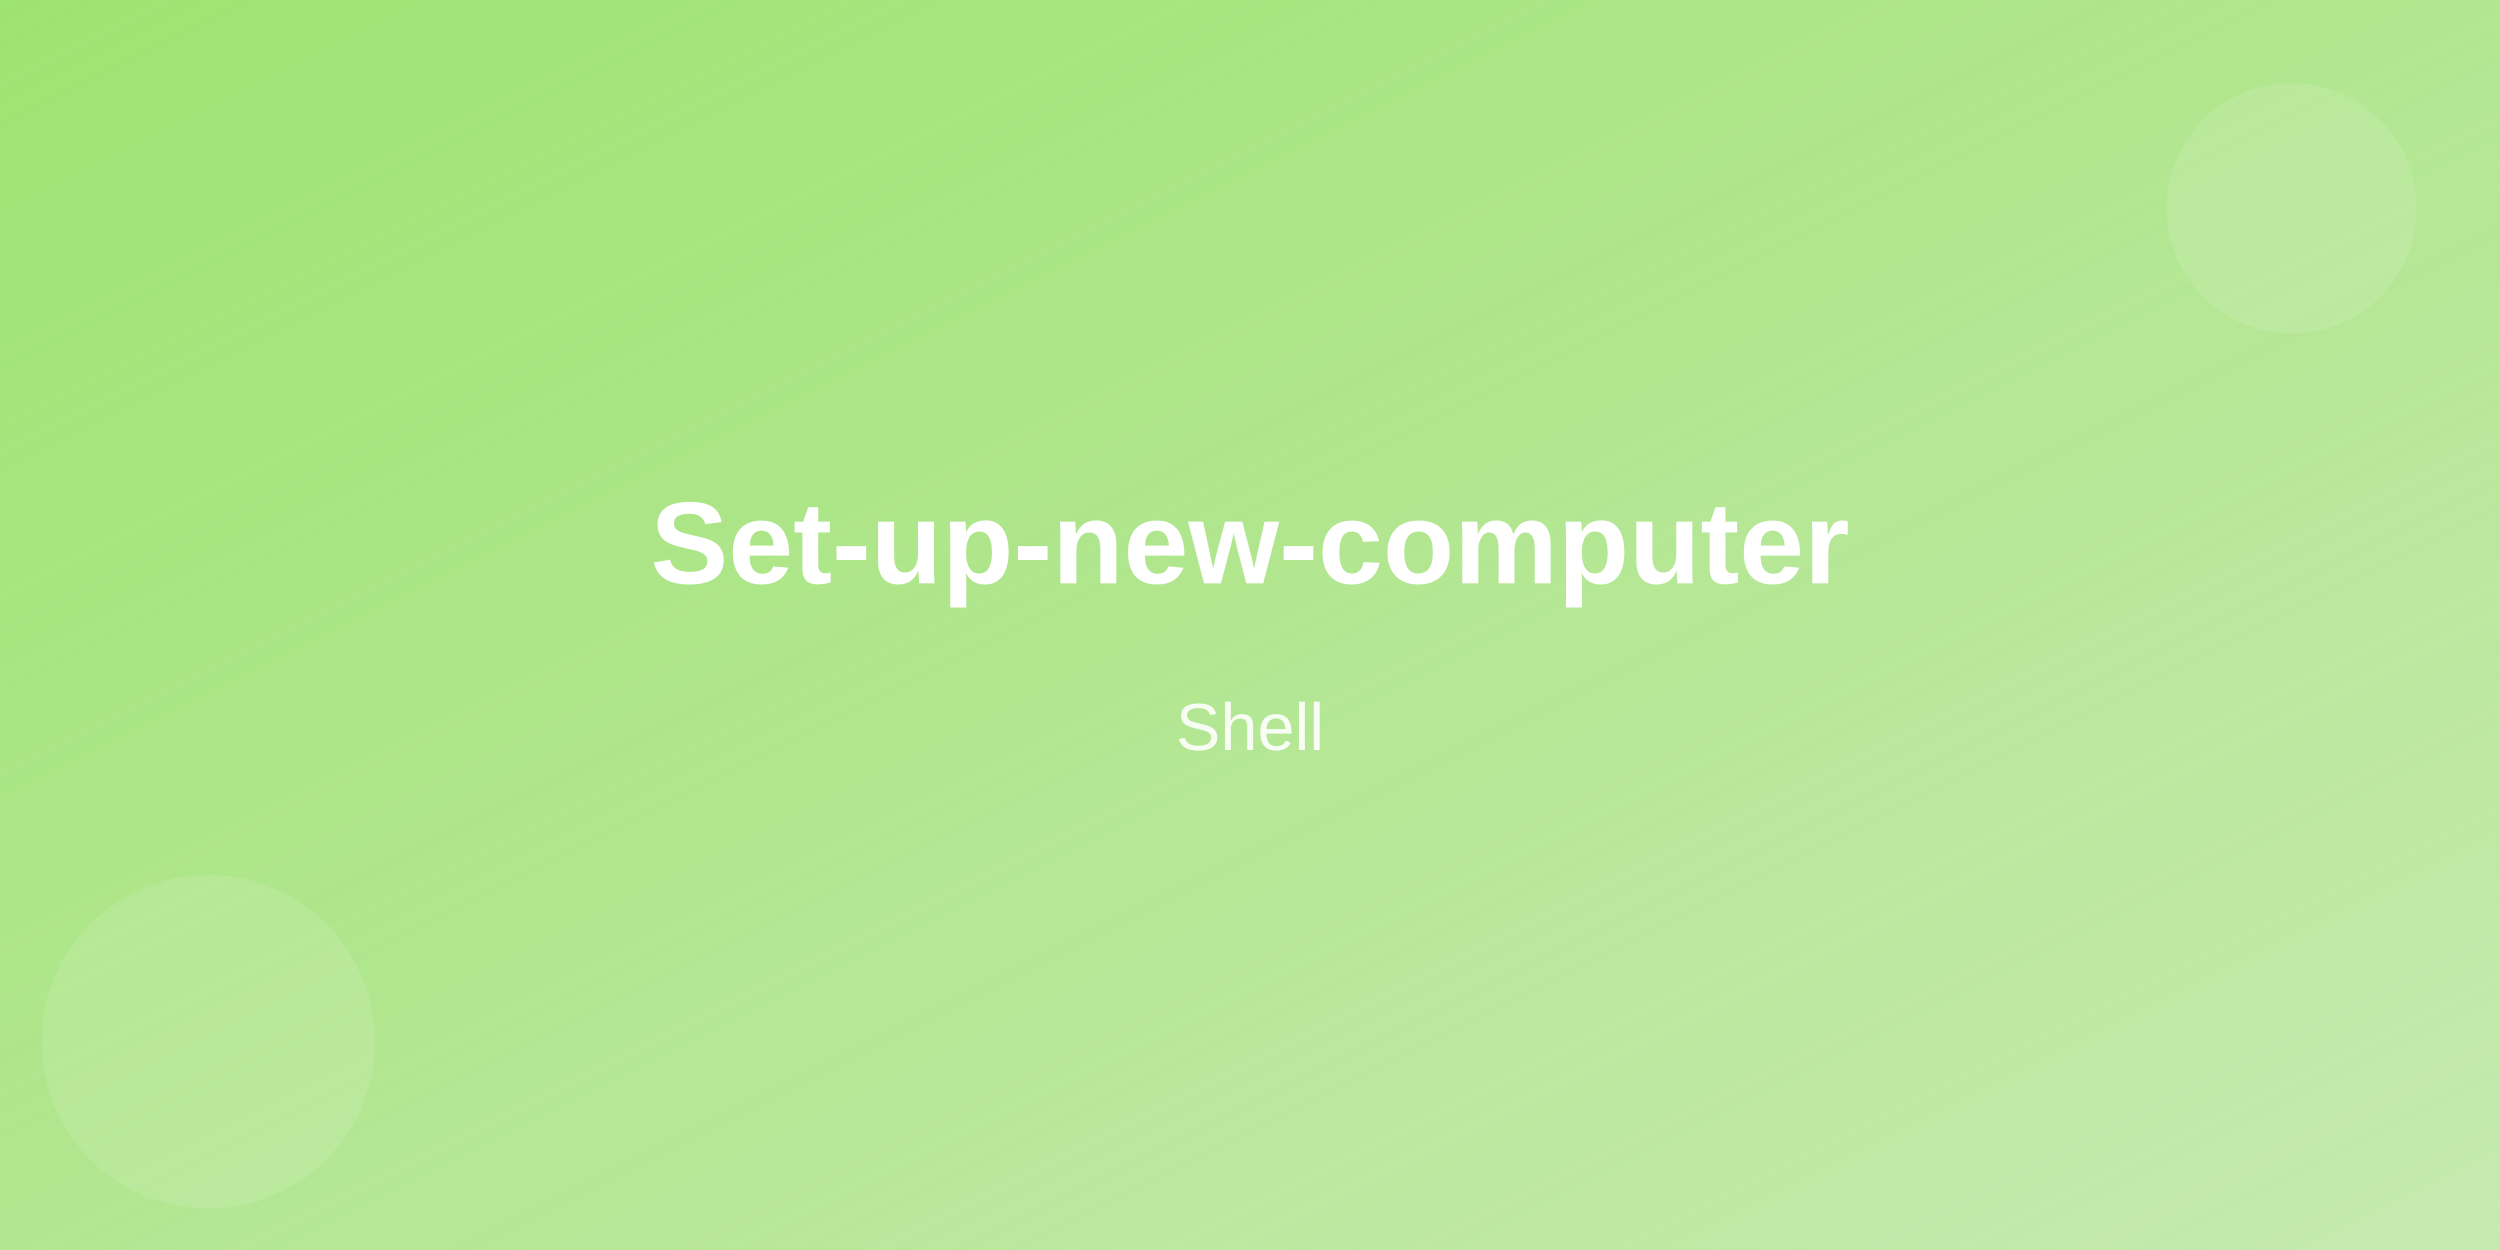
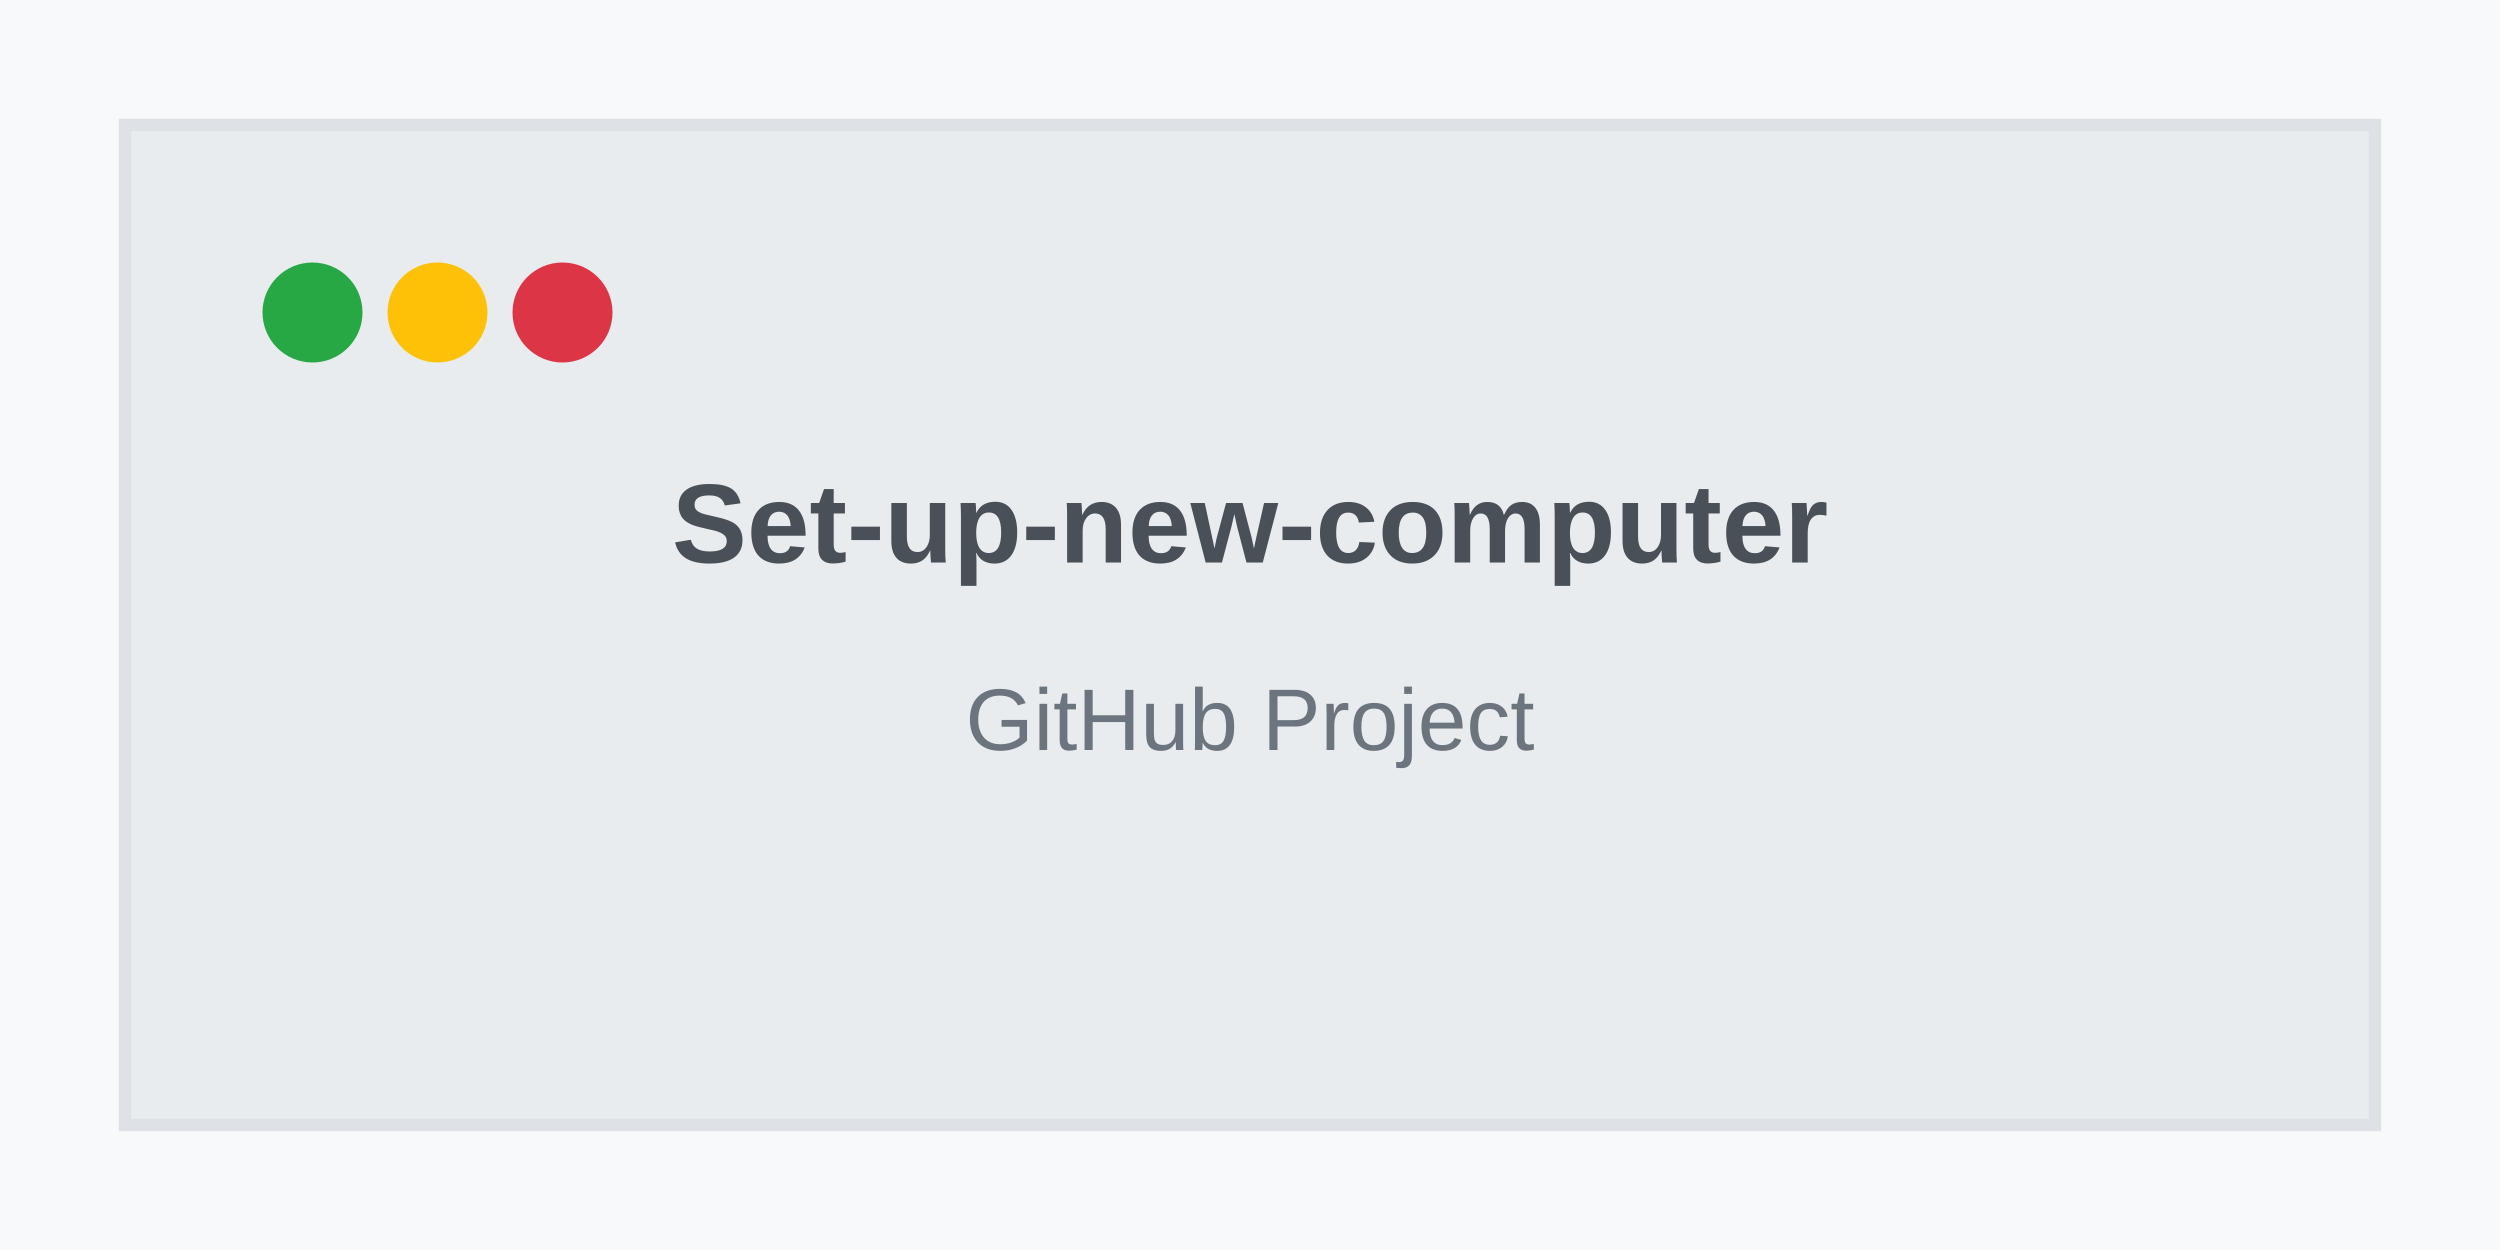
- <svg xmlns="http://www.w3.org/2000/svg" width="600" height="300">
-   <defs>
-     <linearGradient id="grad-Set-up-new-computer" x1="0%" y1="0%" x2="100%" y2="100%">
-       <stop offset="0%" style="stop-color:#89e051;stop-opacity:0.8" />
-       <stop offset="100%" style="stop-color:#89e051;stop-opacity:0.4" />
-     </linearGradient>
-   </defs>
-   <rect width="600" height="300" fill="url(#grad-Set-up-new-computer)" />
-   <circle cx="550" cy="50" r="30" fill="white" opacity="0.1" />
-   <circle cx="50" cy="250" r="40" fill="white" opacity="0.1" />
-   <text x="300" y="140" font-family="Arial, sans-serif" font-size="28" font-weight="bold" text-anchor="middle" fill="white">Set-up-new-computer</text>
-   <text x="300" y="180" font-family="Arial, sans-serif" font-size="16" text-anchor="middle" fill="white" opacity="0.9">Shell</text>
+ <svg xmlns="http://www.w3.org/2000/svg" width="400" height="200">
+   <rect width="100%" height="100%" fill="#f8f9fa" />
+   <rect x="20" y="20" width="360" height="160" fill="#e9ecef" stroke="#dee2e6" stroke-width="2" />
+   <text x="200" y="90" font-family="Arial, sans-serif" font-size="18" font-weight="bold" text-anchor="middle" fill="#495057">Set-up-new-computer</text>
+   <text x="200" y="120" font-family="Arial, sans-serif" font-size="14" text-anchor="middle" fill="#6c757d">GitHub Project</text>
+   <circle cx="50" cy="50" r="8" fill="#28a745" />
+   <circle cx="70" cy="50" r="8" fill="#ffc107" />
+   <circle cx="90" cy="50" r="8" fill="#dc3545" />
</svg>
